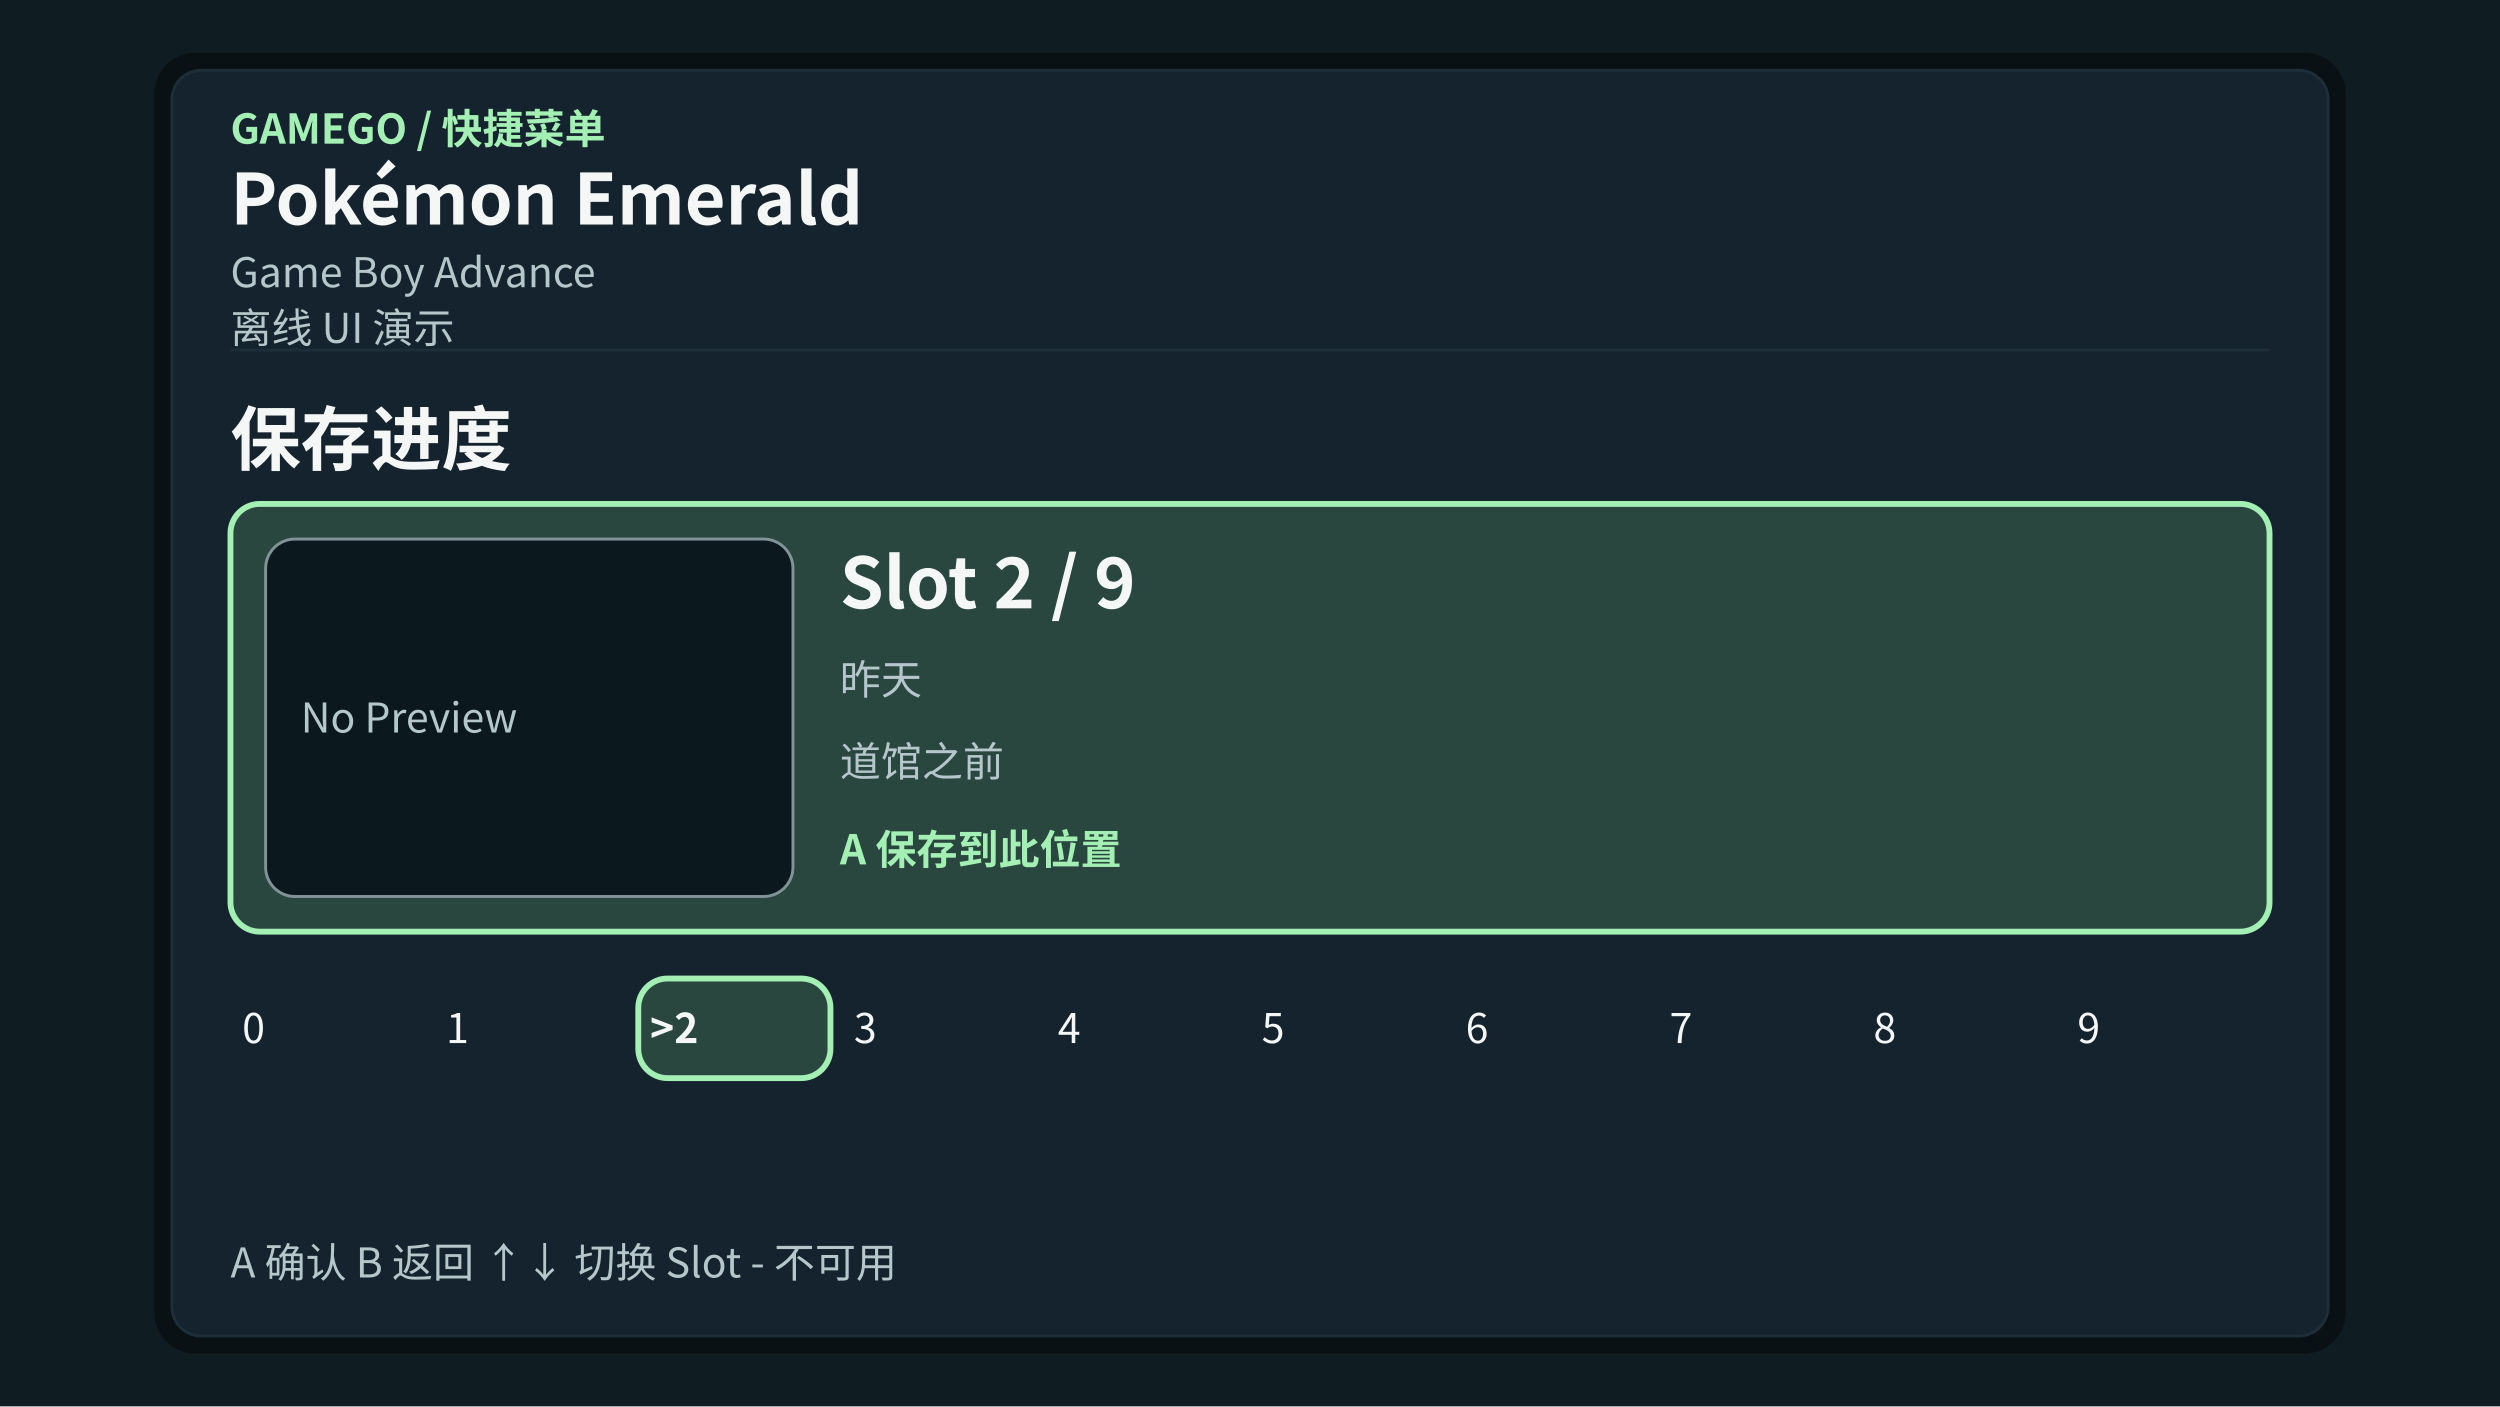
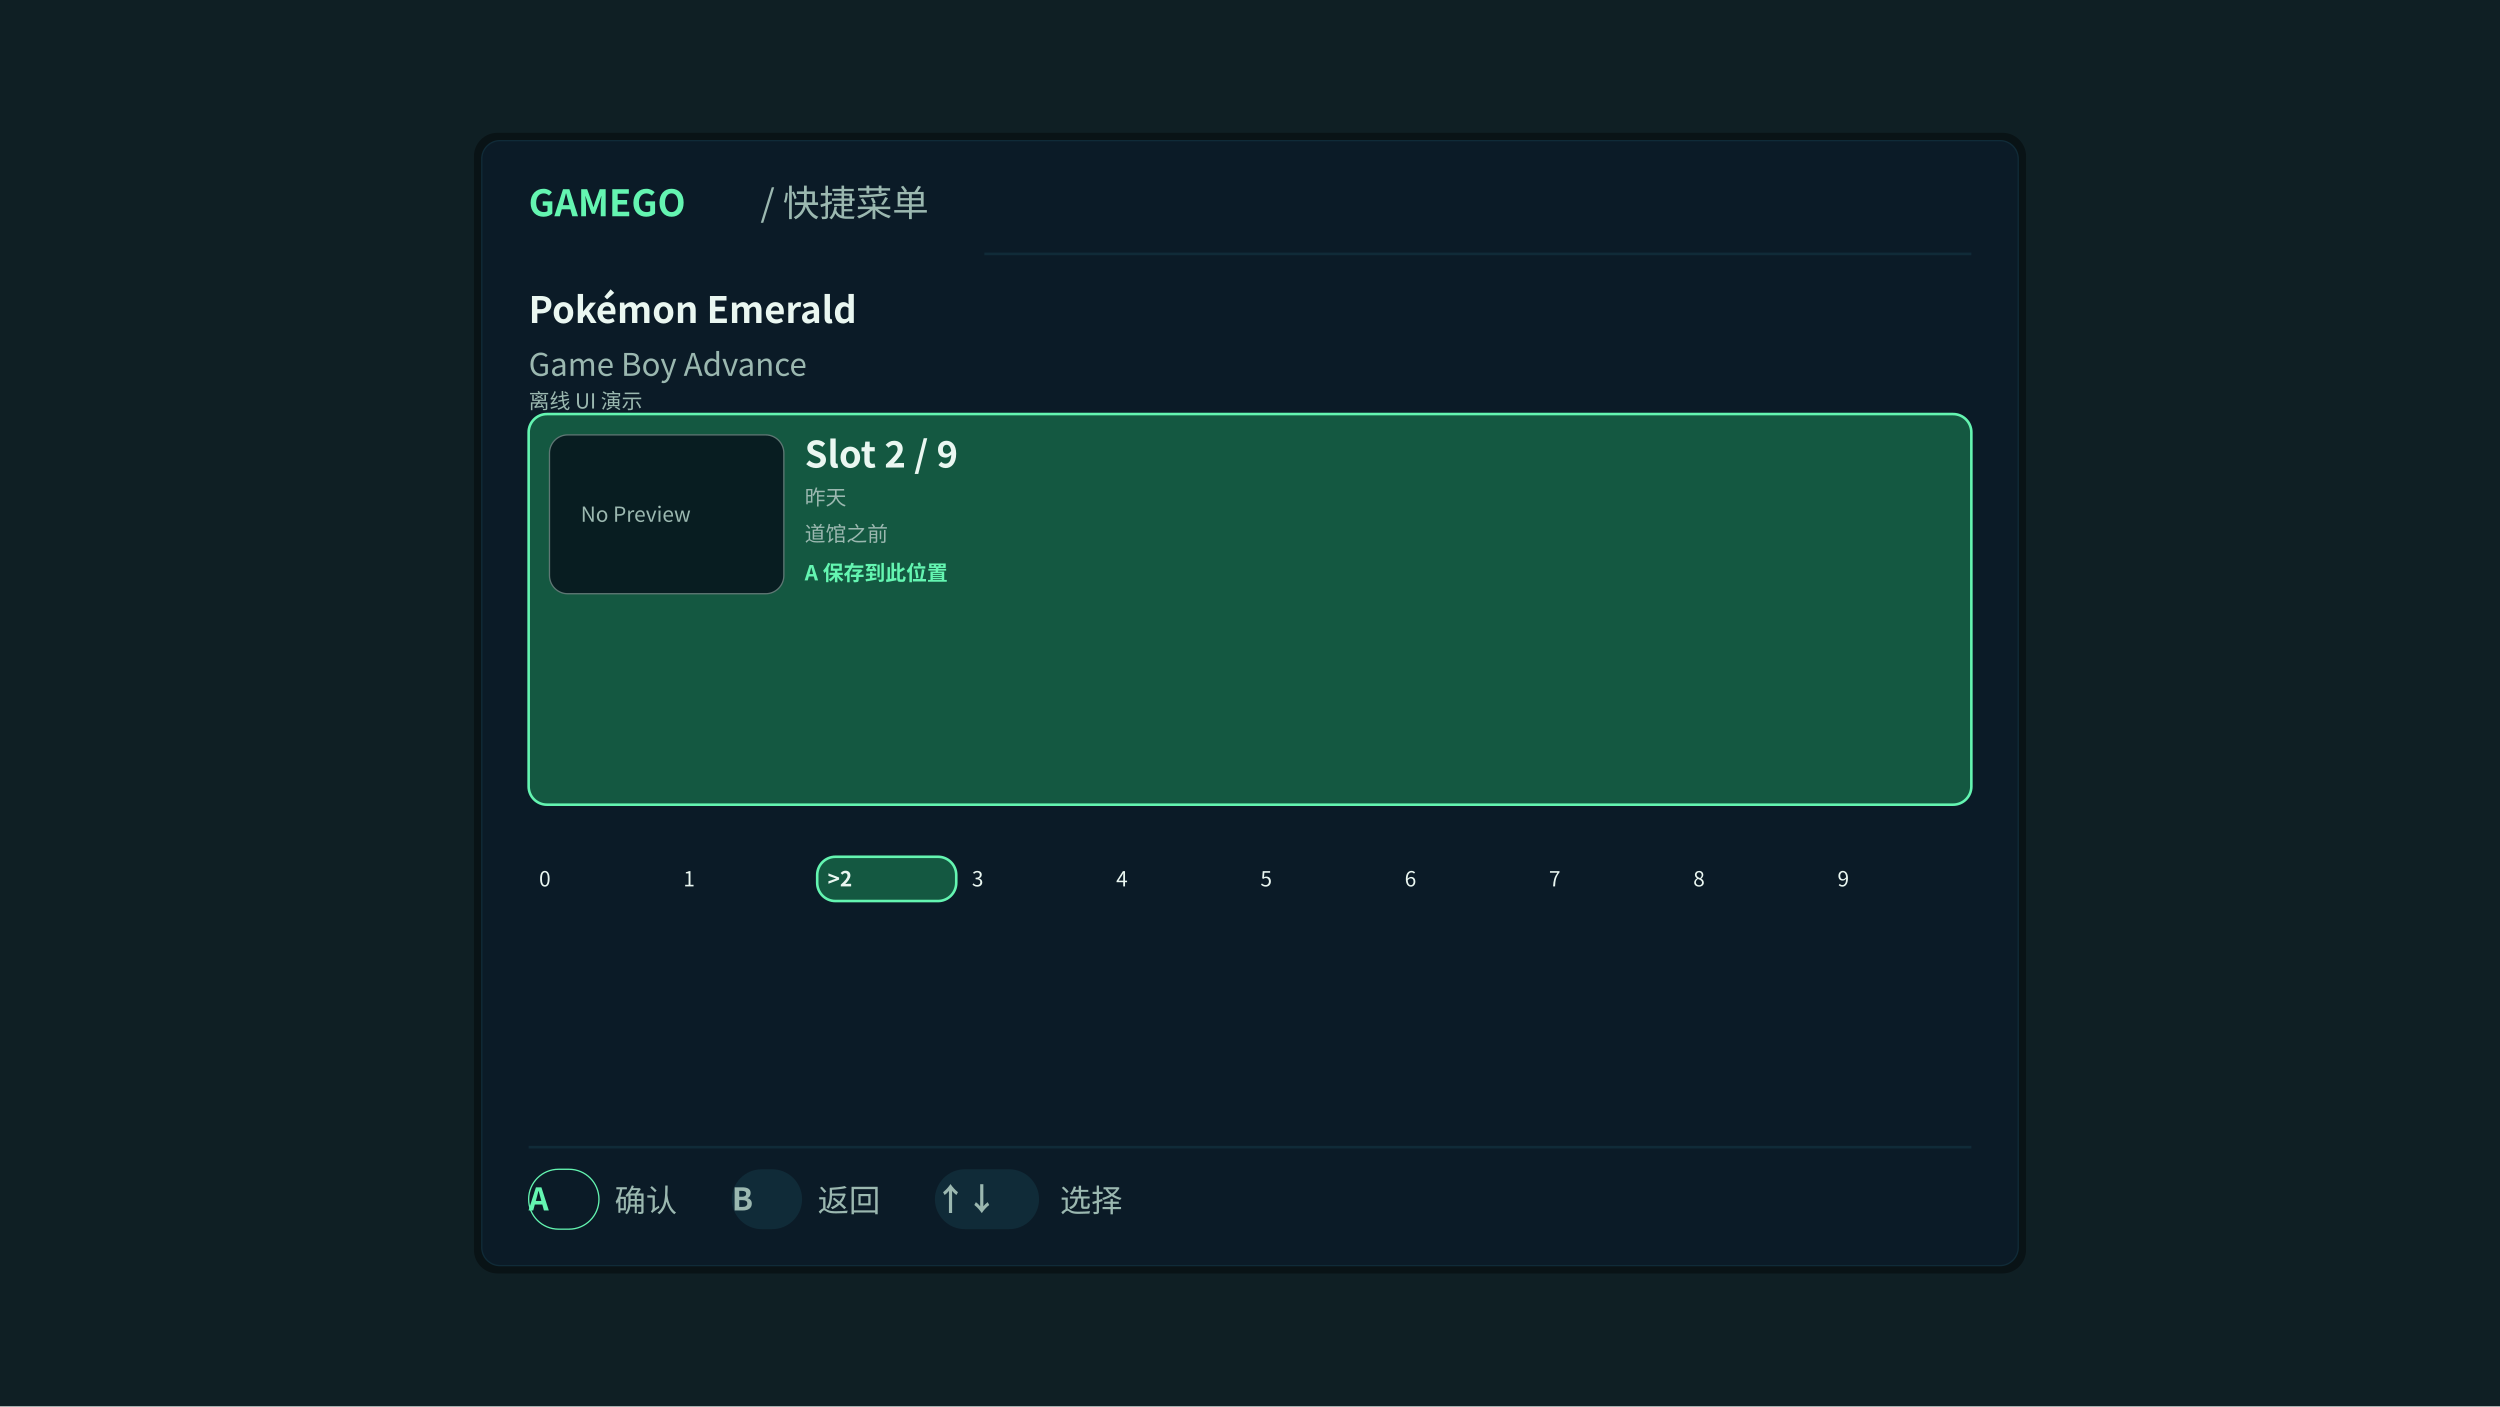
<svg xmlns="http://www.w3.org/2000/svg" width="1920" height="1080" viewBox="0 0 1920 1080">
  <rect width="100%" height="100%" fill="#456657" />
-   <rect x="0" y="0" width="1920" height="1080" rx="0" fill="#071018" fill-opacity="0.851" stroke="#000000" stroke-opacity="0" stroke-width="0" />
-   <rect x="118.5" y="40.5" width="1683" height="999" rx="31.5" fill="#000000" fill-opacity="0.4" stroke="#000000" stroke-opacity="0" stroke-width="0" />
-   <rect x="132" y="54" width="1656" height="972" rx="22.5" fill="#15232e" fill-opacity="1" stroke="#1d2e38" stroke-opacity="1" stroke-width="2.25" />
+   <rect x="0" y="0" width="1920" height="1080" rx="0" fill="#07131c" fill-opacity="0.851" stroke="#000000" stroke-opacity="0" stroke-width="0" />
+   <rect x="364" y="102" width="1192" height="876" rx="18" fill="#000000" fill-opacity="0.4" stroke="#000000" stroke-opacity="0" stroke-width="0" />
+   <rect x="370" y="108" width="1180" height="864" rx="14" fill="#0b1b27" fill-opacity="1" stroke="#102b38" stroke-opacity="1" stroke-width="1" />
  <defs>
    <clipPath id="c0">
-       <rect x="177" y="81" width="1566" height="36" />
+       <rect x="406" y="140" width="170" height="32" />
    </clipPath>
  </defs>
-   <text x="177" y="110.34" fill="#a3efb4" font-size="31.5" font-weight="600" font-family="PingFang SC,Noto Sans CJK SC,sans-serif" clip-path="url(#c0)">GAMEGO  /  快捷菜单</text>
+   <text x="406" y="166.08" fill="#64f5b1" font-size="28" font-weight="600" font-family="PingFang SC,Noto Sans CJK SC,sans-serif" clip-path="url(#c0)">GAMEGO</text>
  <defs>
    <clipPath id="c1">
-       <rect x="177" y="121.5" width="1566" height="63" />
+       <rect x="584" y="140" width="930" height="32" />
    </clipPath>
  </defs>
-   <text x="177" y="172.44" fill="#f4f7f5" font-size="54" font-weight="600" font-family="PingFang SC,Noto Sans CJK SC,sans-serif" clip-path="url(#c1)">Pokémon Emerald</text>
+   <text x="584" y="166.08" fill="#9bb8b0" font-size="28" font-weight="400" font-family="PingFang SC,Noto Sans CJK SC,sans-serif" clip-path="url(#c1)">/  快捷菜单</text>
+   <rect x="756" y="194" width="758" height="2" rx="0" fill="#102b38" fill-opacity="1" stroke="#000000" stroke-opacity="0" stroke-width="0" />
  <defs>
    <clipPath id="c2">
-       <rect x="177" y="189" width="1566" height="40.5" />
+       <rect x="406" y="218" width="1108" height="40" />
    </clipPath>
  </defs>
-   <text x="177" y="220.59" fill="#b6c7cb" font-size="31.5" font-weight="400" font-family="PingFang SC,Noto Sans CJK SC,sans-serif" clip-path="url(#c2)">Game Boy Advance</text>
+   <text x="406" y="248.08" fill="#eaf7f1" font-size="28" font-weight="600" font-family="PingFang SC,Noto Sans CJK SC,sans-serif" clip-path="url(#c2)">Pokémon Emerald</text>
  <defs>
    <clipPath id="c3">
-       <rect x="177" y="234" width="1566" height="36" />
+       <rect x="406" y="264" width="1108" height="32" />
    </clipPath>
  </defs>
-   <text x="177" y="263.34" fill="#b6c7cb" font-size="31.5" font-weight="400" font-family="PingFang SC,Noto Sans CJK SC,sans-serif" clip-path="url(#c3)">离线 UI 演示</text>
-   <rect x="177" y="267.75" width="1566" height="2.25" rx="0" fill="#1d2e38" fill-opacity="1" stroke="#000000" stroke-opacity="0" stroke-width="0" />
+   <text x="406" y="288.64" fill="#9bb8b0" font-size="24" font-weight="400" font-family="PingFang SC,Noto Sans CJK SC,sans-serif" clip-path="url(#c3)">Game Boy Advance</text>
  <defs>
    <clipPath id="c4">
-       <rect x="177" y="297" width="1566" height="81" />
+       <rect x="406" y="296" width="1108" height="24" />
    </clipPath>
  </defs>
-   <text x="177" y="356.94" fill="#f4f7f5" font-size="54" font-weight="600" font-family="PingFang SC,Noto Sans CJK SC,sans-serif" clip-path="url(#c4)">保存进度</text>
-   <rect x="177" y="387" width="1566" height="328.5" rx="22.5" fill="#29473f" fill-opacity="1" stroke="#a3efb4" stroke-opacity="1" stroke-width="4.5" />
-   <rect x="204" y="414" width="405" height="274.5" rx="22.5" fill="#071018" fill-opacity="0.851" stroke="#829397" stroke-opacity="1" stroke-width="2.25" />
+   <text x="406" y="313.76" fill="#9bb8b0" font-size="16" font-weight="400" font-family="PingFang SC,Noto Sans CJK SC,sans-serif" clip-path="url(#c4)">离线 UI 演示</text>
  <defs>
    <clipPath id="c5">
-       <rect x="231" y="414" width="351" height="274.5" />
+       <rect x="406" y="318" width="1108" height="76" />
    </clipPath>
  </defs>
-   <text x="231" y="562.59" fill="#b6c7cb" font-size="31.5" font-weight="400" font-family="PingFang SC,Noto Sans CJK SC,sans-serif" clip-path="url(#c5)">No Preview</text>
+   <text x="406" y="366.08" fill="#eaf7f1" font-size="28" font-weight="600" font-family="PingFang SC,Noto Sans CJK SC,sans-serif" clip-path="url(#c5)">保存进度</text>
+   <rect x="406" y="318" width="1108" height="300" rx="14" fill="#145841" fill-opacity="1" stroke="#64f5b1" stroke-opacity="1" stroke-width="2" />
+   <rect x="422" y="334" width="180" height="122" rx="14" fill="#07131c" fill-opacity="0.851" stroke="#5f7774" stroke-opacity="1" stroke-width="1" />
  <defs>
    <clipPath id="c6">
-       <rect x="645" y="414" width="1071" height="67.5" />
+       <rect x="446" y="334" width="132" height="122" />
    </clipPath>
  </defs>
-   <text x="645" y="467.19" fill="#f4f7f5" font-size="54" font-weight="600" font-family="PingFang SC,Noto Sans CJK SC,sans-serif" clip-path="url(#c6)">Slot 2  /  9</text>
+   <text x="446" y="400.76" fill="#9bb8b0" font-size="16" font-weight="400" font-family="PingFang SC,Noto Sans CJK SC,sans-serif" clip-path="url(#c6)">No Preview</text>
  <defs>
    <clipPath id="c7">
-       <rect x="645" y="495" width="1071" height="54" />
+       <rect x="618" y="334" width="896" height="30" />
    </clipPath>
  </defs>
-   <text x="645" y="533.34" fill="#b6c7cb" font-size="31.5" font-weight="400" font-family="PingFang SC,Noto Sans CJK SC,sans-serif" clip-path="url(#c7)">昨天</text>
+   <text x="618" y="359.08" fill="#eaf7f1" font-size="28" font-weight="600" font-family="PingFang SC,Noto Sans CJK SC,sans-serif" clip-path="url(#c7)">Slot 2  /  9</text>
  <defs>
    <clipPath id="c8">
-       <rect x="645" y="558" width="1071" height="54" />
+       <rect x="618" y="370" width="896" height="24" />
    </clipPath>
  </defs>
-   <text x="645" y="596.34" fill="#b6c7cb" font-size="31.5" font-weight="400" font-family="PingFang SC,Noto Sans CJK SC,sans-serif" clip-path="url(#c8)">道馆之前</text>
+   <text x="618" y="387.76" fill="#9bb8b0" font-size="16" font-weight="400" font-family="PingFang SC,Noto Sans CJK SC,sans-serif" clip-path="url(#c8)">昨天</text>
  <defs>
    <clipPath id="c9">
-       <rect x="645" y="625.5" width="1071" height="54" />
+       <rect x="618" y="398" width="896" height="24" />
    </clipPath>
  </defs>
-   <text x="645" y="663.84" fill="#a3efb4" font-size="31.5" font-weight="600" font-family="PingFang SC,Noto Sans CJK SC,sans-serif" clip-path="url(#c9)">A 保存到此位置</text>
-   <rect x="177" y="751.5" width="147.6" height="76.5" rx="22.5" fill="#15232e" fill-opacity="1" stroke="#000000" stroke-opacity="0" stroke-width="0" />
+   <text x="618" y="415.76" fill="#9bb8b0" font-size="16" font-weight="400" font-family="PingFang SC,Noto Sans CJK SC,sans-serif" clip-path="url(#c9)">道馆之前</text>
  <defs>
    <clipPath id="c10">
-       <rect x="186" y="751.5" width="129.6" height="76.5" />
+       <rect x="618" y="428" width="896" height="24" />
    </clipPath>
  </defs>
-   <text x="186" y="801.09" fill="#f4f7f5" font-size="31.5" font-weight="400" font-family="PingFang SC,Noto Sans CJK SC,sans-serif" clip-path="url(#c10)"> 0 </text>
-   <rect x="333.6" y="751.5" width="147.6" height="76.5" rx="22.5" fill="#15232e" fill-opacity="1" stroke="#000000" stroke-opacity="0" stroke-width="0" />
+   <text x="618" y="445.76" fill="#64f5b1" font-size="16" font-weight="600" font-family="PingFang SC,Noto Sans CJK SC,sans-serif" clip-path="url(#c10)">A 保存到此位置</text>
+   <rect x="406" y="658" width="106.8" height="34" rx="14" fill="#0b1b27" fill-opacity="1" stroke="#000000" stroke-opacity="0" stroke-width="0" />
  <defs>
    <clipPath id="c11">
-       <rect x="342.6" y="751.5" width="129.6" height="76.5" />
+       <rect x="414" y="658" width="90.8" height="34" />
    </clipPath>
  </defs>
-   <text x="342.6" y="801.09" fill="#f4f7f5" font-size="31.5" font-weight="400" font-family="PingFang SC,Noto Sans CJK SC,sans-serif" clip-path="url(#c11)"> 1 </text>
-   <rect x="490.2" y="751.5" width="147.6" height="76.5" rx="22.5" fill="#29473f" fill-opacity="1" stroke="#a3efb4" stroke-opacity="1" stroke-width="4.5" />
+   <text x="414" y="680.76" fill="#eaf7f1" font-size="16" font-weight="400" font-family="PingFang SC,Noto Sans CJK SC,sans-serif" clip-path="url(#c11)"> 0 </text>
+   <rect x="516.8" y="658" width="106.8" height="34" rx="14" fill="#0b1b27" fill-opacity="1" stroke="#000000" stroke-opacity="0" stroke-width="0" />
  <defs>
    <clipPath id="c12">
-       <rect x="499.2" y="751.5" width="129.6" height="76.5" />
+       <rect x="524.8" y="658" width="90.8" height="34" />
    </clipPath>
  </defs>
-   <text x="499.2" y="801.09" fill="#f4f7f5" font-size="31.5" font-weight="600" font-family="PingFang SC,Noto Sans CJK SC,sans-serif" clip-path="url(#c12)">&gt;2 </text>
-   <rect x="646.8" y="751.5" width="147.6" height="76.5" rx="22.5" fill="#15232e" fill-opacity="1" stroke="#000000" stroke-opacity="0" stroke-width="0" />
+   <text x="524.8" y="680.76" fill="#eaf7f1" font-size="16" font-weight="400" font-family="PingFang SC,Noto Sans CJK SC,sans-serif" clip-path="url(#c12)"> 1 </text>
+   <rect x="627.6" y="658" width="106.8" height="34" rx="14" fill="#145841" fill-opacity="1" stroke="#64f5b1" stroke-opacity="1" stroke-width="2" />
  <defs>
    <clipPath id="c13">
-       <rect x="655.8" y="751.5" width="129.6" height="76.5" />
+       <rect x="635.6" y="658" width="90.8" height="34" />
    </clipPath>
  </defs>
-   <text x="655.8" y="801.09" fill="#f4f7f5" font-size="31.5" font-weight="400" font-family="PingFang SC,Noto Sans CJK SC,sans-serif" clip-path="url(#c13)"> 3 </text>
-   <rect x="803.4" y="751.5" width="147.6" height="76.5" rx="22.5" fill="#15232e" fill-opacity="1" stroke="#000000" stroke-opacity="0" stroke-width="0" />
+   <text x="635.6" y="680.76" fill="#eaf7f1" font-size="16" font-weight="600" font-family="PingFang SC,Noto Sans CJK SC,sans-serif" clip-path="url(#c13)">&gt;2 </text>
+   <rect x="738.4" y="658" width="106.8" height="34" rx="14" fill="#0b1b27" fill-opacity="1" stroke="#000000" stroke-opacity="0" stroke-width="0" />
  <defs>
    <clipPath id="c14">
-       <rect x="812.4" y="751.5" width="129.6" height="76.5" />
+       <rect x="746.4" y="658" width="90.8" height="34" />
    </clipPath>
  </defs>
-   <text x="812.4" y="801.09" fill="#f4f7f5" font-size="31.5" font-weight="400" font-family="PingFang SC,Noto Sans CJK SC,sans-serif" clip-path="url(#c14)"> 4 </text>
-   <rect x="960" y="751.5" width="147.6" height="76.5" rx="22.5" fill="#15232e" fill-opacity="1" stroke="#000000" stroke-opacity="0" stroke-width="0" />
+   <text x="746.4" y="680.76" fill="#eaf7f1" font-size="16" font-weight="400" font-family="PingFang SC,Noto Sans CJK SC,sans-serif" clip-path="url(#c14)"> 3 </text>
+   <rect x="849.2" y="658" width="106.8" height="34" rx="14" fill="#0b1b27" fill-opacity="1" stroke="#000000" stroke-opacity="0" stroke-width="0" />
  <defs>
    <clipPath id="c15">
-       <rect x="969" y="751.5" width="129.6" height="76.5" />
+       <rect x="857.2" y="658" width="90.8" height="34" />
    </clipPath>
  </defs>
-   <text x="969" y="801.09" fill="#f4f7f5" font-size="31.5" font-weight="400" font-family="PingFang SC,Noto Sans CJK SC,sans-serif" clip-path="url(#c15)"> 5 </text>
-   <rect x="1116.6" y="751.5" width="147.6" height="76.5" rx="22.5" fill="#15232e" fill-opacity="1" stroke="#000000" stroke-opacity="0" stroke-width="0" />
+   <text x="857.2" y="680.76" fill="#eaf7f1" font-size="16" font-weight="400" font-family="PingFang SC,Noto Sans CJK SC,sans-serif" clip-path="url(#c15)"> 4 </text>
+   <rect x="960" y="658" width="106.8" height="34" rx="14" fill="#0b1b27" fill-opacity="1" stroke="#000000" stroke-opacity="0" stroke-width="0" />
  <defs>
    <clipPath id="c16">
-       <rect x="1125.6" y="751.5" width="129.6" height="76.5" />
+       <rect x="968" y="658" width="90.8" height="34" />
    </clipPath>
  </defs>
-   <text x="1125.6" y="801.09" fill="#f4f7f5" font-size="31.5" font-weight="400" font-family="PingFang SC,Noto Sans CJK SC,sans-serif" clip-path="url(#c16)"> 6 </text>
-   <rect x="1273.2" y="751.5" width="147.6" height="76.5" rx="22.5" fill="#15232e" fill-opacity="1" stroke="#000000" stroke-opacity="0" stroke-width="0" />
+   <text x="968" y="680.76" fill="#eaf7f1" font-size="16" font-weight="400" font-family="PingFang SC,Noto Sans CJK SC,sans-serif" clip-path="url(#c16)"> 5 </text>
+   <rect x="1070.8" y="658" width="106.8" height="34" rx="14" fill="#0b1b27" fill-opacity="1" stroke="#000000" stroke-opacity="0" stroke-width="0" />
  <defs>
    <clipPath id="c17">
-       <rect x="1282.2" y="751.5" width="129.6" height="76.5" />
+       <rect x="1078.8" y="658" width="90.8" height="34" />
    </clipPath>
  </defs>
-   <text x="1282.2" y="801.09" fill="#f4f7f5" font-size="31.5" font-weight="400" font-family="PingFang SC,Noto Sans CJK SC,sans-serif" clip-path="url(#c17)"> 7 </text>
-   <rect x="1429.8" y="751.5" width="147.6" height="76.5" rx="22.5" fill="#15232e" fill-opacity="1" stroke="#000000" stroke-opacity="0" stroke-width="0" />
+   <text x="1078.8" y="680.76" fill="#eaf7f1" font-size="16" font-weight="400" font-family="PingFang SC,Noto Sans CJK SC,sans-serif" clip-path="url(#c17)"> 6 </text>
+   <rect x="1181.6" y="658" width="106.8" height="34" rx="14" fill="#0b1b27" fill-opacity="1" stroke="#000000" stroke-opacity="0" stroke-width="0" />
  <defs>
    <clipPath id="c18">
-       <rect x="1438.8" y="751.5" width="129.6" height="76.5" />
+       <rect x="1189.6" y="658" width="90.8" height="34" />
    </clipPath>
  </defs>
-   <text x="1438.8" y="801.09" fill="#f4f7f5" font-size="31.5" font-weight="400" font-family="PingFang SC,Noto Sans CJK SC,sans-serif" clip-path="url(#c18)"> 8 </text>
-   <rect x="1586.4" y="751.5" width="147.6" height="76.5" rx="22.5" fill="#15232e" fill-opacity="1" stroke="#000000" stroke-opacity="0" stroke-width="0" />
+   <text x="1189.6" y="680.76" fill="#eaf7f1" font-size="16" font-weight="400" font-family="PingFang SC,Noto Sans CJK SC,sans-serif" clip-path="url(#c18)"> 7 </text>
+   <rect x="1292.4" y="658" width="106.8" height="34" rx="14" fill="#0b1b27" fill-opacity="1" stroke="#000000" stroke-opacity="0" stroke-width="0" />
  <defs>
    <clipPath id="c19">
-       <rect x="1595.4" y="751.5" width="129.6" height="76.5" />
+       <rect x="1300.4" y="658" width="90.8" height="34" />
    </clipPath>
  </defs>
-   <text x="1595.4" y="801.09" fill="#f4f7f5" font-size="31.5" font-weight="400" font-family="PingFang SC,Noto Sans CJK SC,sans-serif" clip-path="url(#c19)"> 9 </text>
+   <text x="1300.4" y="680.76" fill="#eaf7f1" font-size="16" font-weight="400" font-family="PingFang SC,Noto Sans CJK SC,sans-serif" clip-path="url(#c19)"> 8 </text>
+   <rect x="1403.2" y="658" width="106.8" height="34" rx="14" fill="#0b1b27" fill-opacity="1" stroke="#000000" stroke-opacity="0" stroke-width="0" />
  <defs>
    <clipPath id="c20">
-       <rect x="177" y="940.5" width="1566" height="58.5" />
+       <rect x="1411.2" y="658" width="90.8" height="34" />
    </clipPath>
  </defs>
-   <text x="177" y="981.09" fill="#b6c7cb" font-size="31.5" font-weight="400" font-family="PingFang SC,Noto Sans CJK SC,sans-serif" clip-path="url(#c20)">A 确认    B 返回    ↑↓ 切换 Slot    - 不可用</text>
+   <text x="1411.2" y="680.76" fill="#eaf7f1" font-size="16" font-weight="400" font-family="PingFang SC,Noto Sans CJK SC,sans-serif" clip-path="url(#c20)"> 9 </text>
+   <rect x="406" y="880" width="1108" height="2" rx="0" fill="#102b38" fill-opacity="1" stroke="#000000" stroke-opacity="0" stroke-width="0" />
+   <rect x="406" y="898" width="54" height="46" rx="23" fill="#0b1b27" fill-opacity="1" stroke="#64f5b1" stroke-opacity="1" stroke-width="1" />
+   <defs>
+     <clipPath id="c21">
+       <rect x="406" y="898" width="54" height="46" />
+     </clipPath>
+   </defs>
+   <text x="406" y="929.64" fill="#64f5b1" font-size="24" font-weight="600" font-family="PingFang SC,Noto Sans CJK SC,sans-serif" clip-path="url(#c21)">A</text>
+   <defs>
+     <clipPath id="c22">
+       <rect x="472" y="898" width="100" height="48" />
+     </clipPath>
+   </defs>
+   <text x="472" y="930.64" fill="#9bb8b0" font-size="24" font-weight="400" font-family="PingFang SC,Noto Sans CJK SC,sans-serif" clip-path="url(#c22)">确认</text>
+   <rect x="562" y="898" width="54" height="46" rx="23" fill="#102b38" fill-opacity="1" stroke="#000000" stroke-opacity="0" stroke-width="0" />
+   <defs>
+     <clipPath id="c23">
+       <rect x="562" y="898" width="54" height="46" />
+     </clipPath>
+   </defs>
+   <text x="562" y="929.64" fill="#9bb8b0" font-size="24" font-weight="600" font-family="PingFang SC,Noto Sans CJK SC,sans-serif" clip-path="url(#c23)">B</text>
+   <defs>
+     <clipPath id="c24">
+       <rect x="628" y="898" width="100" height="48" />
+     </clipPath>
+   </defs>
+   <text x="628" y="930.64" fill="#9bb8b0" font-size="24" font-weight="400" font-family="PingFang SC,Noto Sans CJK SC,sans-serif" clip-path="url(#c24)">返回</text>
+   <rect x="718" y="898" width="80" height="46" rx="23" fill="#102b38" fill-opacity="1" stroke="#000000" stroke-opacity="0" stroke-width="0" />
+   <defs>
+     <clipPath id="c25">
+       <rect x="718" y="898" width="80" height="46" />
+     </clipPath>
+   </defs>
+   <text x="718" y="929.64" fill="#9bb8b0" font-size="24" font-weight="600" font-family="PingFang SC,Noto Sans CJK SC,sans-serif" clip-path="url(#c25)">↑↓</text>
+   <defs>
+     <clipPath id="c26">
+       <rect x="814" y="898" width="100" height="48" />
+     </clipPath>
+   </defs>
+   <text x="814" y="930.64" fill="#9bb8b0" font-size="24" font-weight="400" font-family="PingFang SC,Noto Sans CJK SC,sans-serif" clip-path="url(#c26)">选择</text>
</svg>
